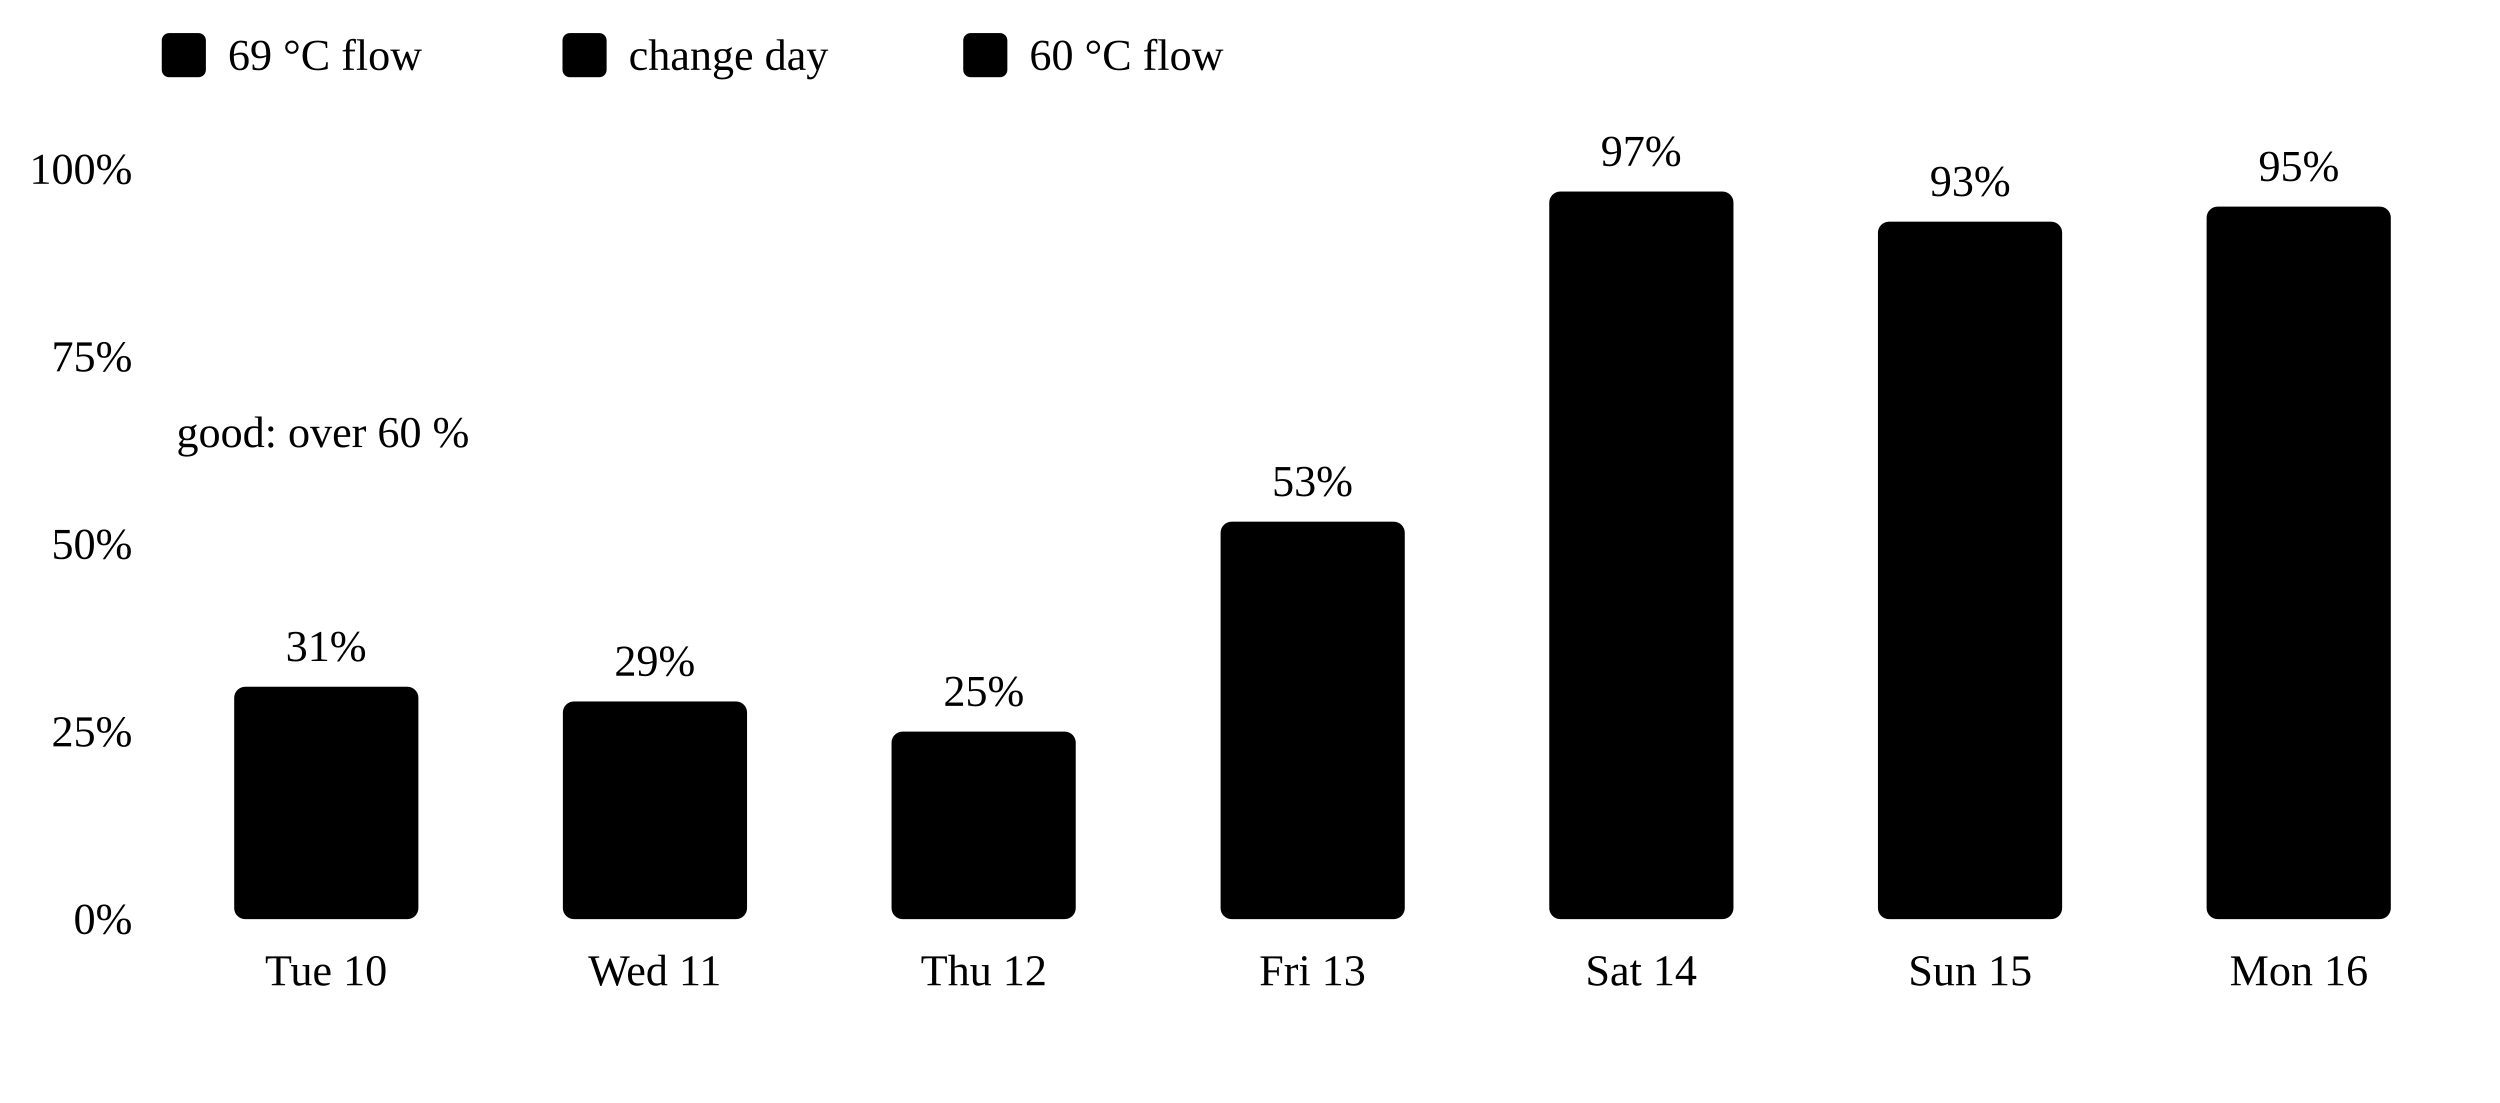
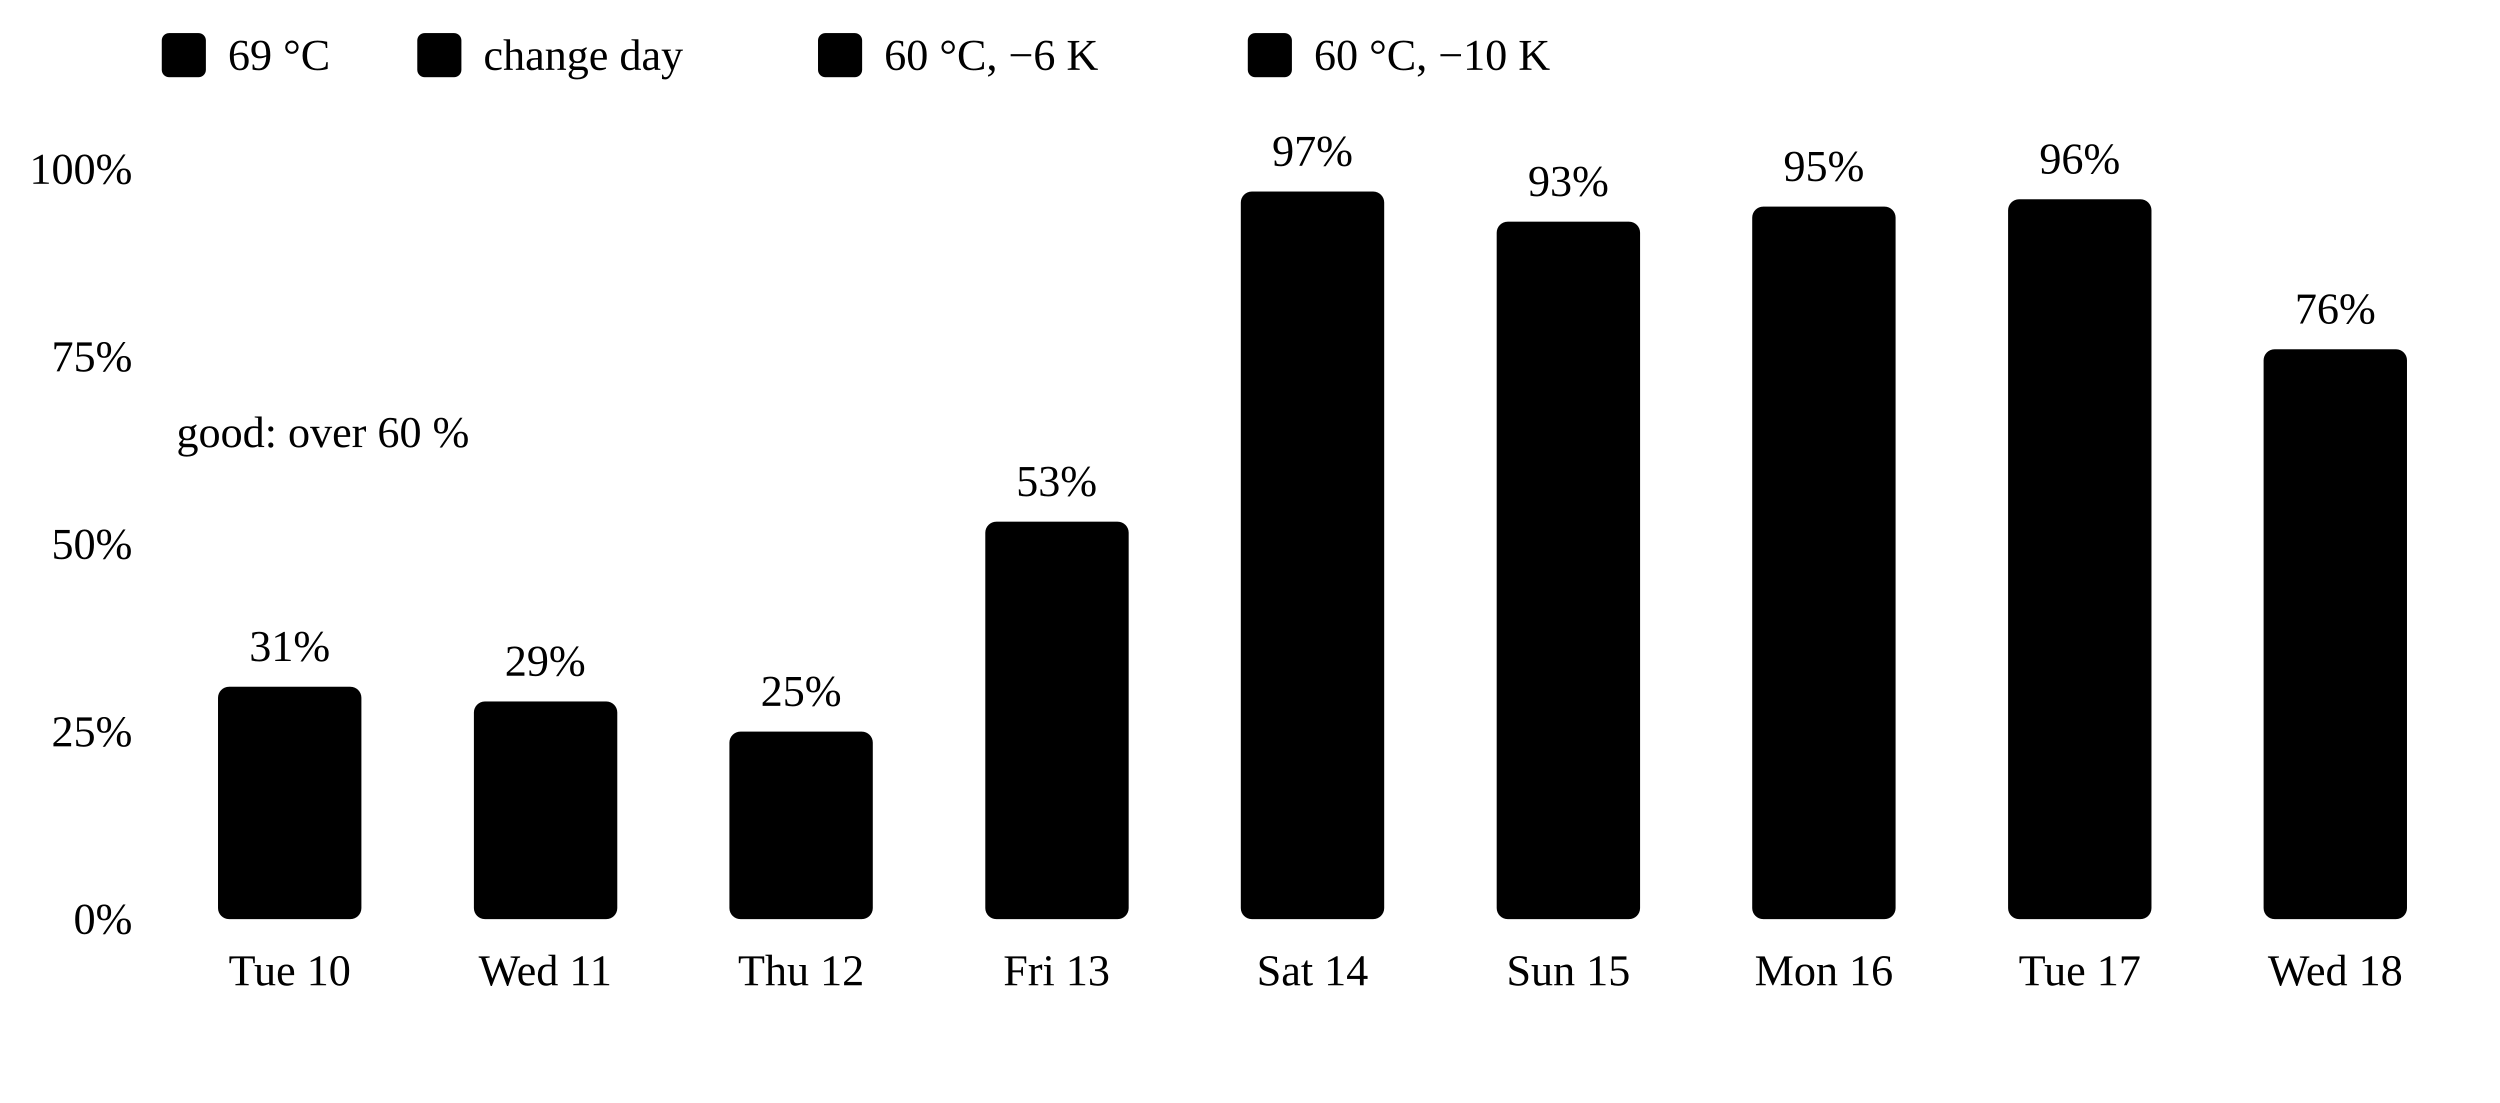
<svg xmlns="http://www.w3.org/2000/svg" viewBox="0 0 680 300" role="img" aria-labelledby="daily-t daily-d">
  <rect x="44.0" y="9.0" width="12.0" height="12.0" rx="2" class="s-before solid" />
-   <text x="62.0" y="19.0" text-anchor="start" class="label">69 °C flow</text>
-   <rect x="153.0" y="9.0" width="12.0" height="12.0" rx="2" class="s-change solid" />
-   <text x="171.0" y="19.0" text-anchor="start" class="label">change day</text>
-   <rect x="262.0" y="9.0" width="12.0" height="12.0" rx="2" class="s-after solid" />
-   <text x="280.0" y="19.0" text-anchor="start" class="label">60 °C flow</text>
+   <text x="62.0" y="19.0" text-anchor="start" class="label">69 °C</text>
+   <rect x="113.5" y="9.0" width="12.0" height="12.0" rx="2" class="s-change solid" />
+   <text x="131.5" y="19.0" text-anchor="start" class="label">change day</text>
+   <rect x="222.5" y="9.0" width="12.0" height="12.0" rx="2" class="s-after solid" />
+   <text x="240.5" y="19.0" text-anchor="start" class="label">60 °C, −6 K</text>
+   <rect x="339.4" y="9.0" width="12.0" height="12.0" rx="2" class="s-after2 solid" />
+   <text x="357.4" y="19.0" text-anchor="start" class="label">60 °C, −10 K</text>
  <line x1="44.0" y1="250.0" x2="670.0" y2="250.0" class="grid" />
  <text x="36.0" y="254.0" text-anchor="end" class="tick">0%</text>
  <line x1="44.0" y1="199.0" x2="670.0" y2="199.0" class="grid" />
  <text x="36.0" y="203.0" text-anchor="end" class="tick">25%</text>
  <line x1="44.0" y1="148.0" x2="670.0" y2="148.0" class="grid" />
  <text x="36.0" y="152.0" text-anchor="end" class="tick">50%</text>
  <line x1="44.0" y1="97.0" x2="670.0" y2="97.0" class="grid" />
  <text x="36.0" y="101.0" text-anchor="end" class="tick">75%</text>
  <line x1="44.0" y1="46.0" x2="670.0" y2="46.0" class="grid" />
  <text x="36.0" y="50.0" text-anchor="end" class="tick">100%</text>
  <line x1="44.0" y1="127.6" x2="670.0" y2="127.6" class="target" />
  <text x="48.0" y="121.6" text-anchor="start" class="note">good: over 60 %</text>
-   <rect x="63.7" y="186.8" width="50.1" height="63.2" rx="3" class="s-before solid" />
-   <text x="88.7" y="179.8" text-anchor="middle" class="value">31%</text>
-   <text x="88.7" y="268.0" text-anchor="middle" class="tick">Tue 10</text>
-   <rect x="153.1" y="190.8" width="50.1" height="59.2" rx="3" class="s-before solid" />
-   <text x="178.1" y="183.8" text-anchor="middle" class="value">29%</text>
-   <text x="178.1" y="268.0" text-anchor="middle" class="tick">Wed 11</text>
-   <rect x="242.5" y="199.0" width="50.1" height="51.0" rx="3" class="s-before solid" />
-   <text x="267.6" y="192.0" text-anchor="middle" class="value">25%</text>
-   <text x="267.6" y="268.0" text-anchor="middle" class="tick">Thu 12</text>
-   <rect x="332.0" y="141.9" width="50.1" height="108.1" rx="3" class="s-change solid" />
-   <text x="357.0" y="134.9" text-anchor="middle" class="value">53%</text>
-   <text x="357.0" y="268.0" text-anchor="middle" class="tick">Fri 13</text>
-   <rect x="421.4" y="52.1" width="50.1" height="197.9" rx="3" class="s-after solid" />
-   <text x="446.4" y="45.1" text-anchor="middle" class="value">97%</text>
-   <text x="446.4" y="268.0" text-anchor="middle" class="tick">Sat 14</text>
-   <rect x="510.8" y="60.3" width="50.1" height="189.7" rx="3" class="s-after solid" />
-   <text x="535.9" y="53.3" text-anchor="middle" class="value">93%</text>
-   <text x="535.9" y="268.0" text-anchor="middle" class="tick">Sun 15</text>
-   <rect x="600.2" y="56.2" width="50.1" height="193.8" rx="3" class="s-after solid" />
-   <text x="625.3" y="49.2" text-anchor="middle" class="value">95%</text>
-   <text x="625.3" y="268.0" text-anchor="middle" class="tick">Mon 16</text>
+   <rect x="59.3" y="186.8" width="39.0" height="63.2" rx="3" class="s-before solid" />
+   <text x="78.8" y="179.8" text-anchor="middle" class="value">31%</text>
+   <text x="78.8" y="268.0" text-anchor="middle" class="tick">Tue 10</text>
+   <rect x="128.9" y="190.8" width="39.0" height="59.2" rx="3" class="s-before solid" />
+   <text x="148.3" y="183.8" text-anchor="middle" class="value">29%</text>
+   <text x="148.3" y="268.0" text-anchor="middle" class="tick">Wed 11</text>
+   <rect x="198.4" y="199.0" width="39.0" height="51.0" rx="3" class="s-before solid" />
+   <text x="217.9" y="192.0" text-anchor="middle" class="value">25%</text>
+   <text x="217.9" y="268.0" text-anchor="middle" class="tick">Thu 12</text>
+   <rect x="268.0" y="141.9" width="39.0" height="108.1" rx="3" class="s-change solid" />
+   <text x="287.4" y="134.9" text-anchor="middle" class="value">53%</text>
+   <text x="287.4" y="268.0" text-anchor="middle" class="tick">Fri 13</text>
+   <rect x="337.5" y="52.1" width="39.0" height="197.9" rx="3" class="s-after solid" />
+   <text x="357.0" y="45.1" text-anchor="middle" class="value">97%</text>
+   <text x="357.0" y="268.0" text-anchor="middle" class="tick">Sat 14</text>
+   <rect x="407.1" y="60.3" width="39.0" height="189.7" rx="3" class="s-after solid" />
+   <text x="426.6" y="53.3" text-anchor="middle" class="value">93%</text>
+   <text x="426.6" y="268.0" text-anchor="middle" class="tick">Sun 15</text>
+   <rect x="476.6" y="56.2" width="39.0" height="193.8" rx="3" class="s-after solid" />
+   <text x="496.1" y="49.2" text-anchor="middle" class="value">95%</text>
+   <text x="496.1" y="268.0" text-anchor="middle" class="tick">Mon 16</text>
+   <rect x="546.2" y="54.2" width="39.0" height="195.8" rx="3" class="s-after2 solid" />
+   <text x="565.7" y="47.2" text-anchor="middle" class="value">96%</text>
+   <text x="565.7" y="268.0" text-anchor="middle" class="tick">Tue 17</text>
+   <rect x="615.7" y="95.0" width="39.0" height="155.0" rx="3" class="s-after2 solid" />
+   <text x="635.2" y="88.0" text-anchor="middle" class="value">76%</text>
+   <text x="635.2" y="268.0" text-anchor="middle" class="tick">Wed 18</text>
</svg>
